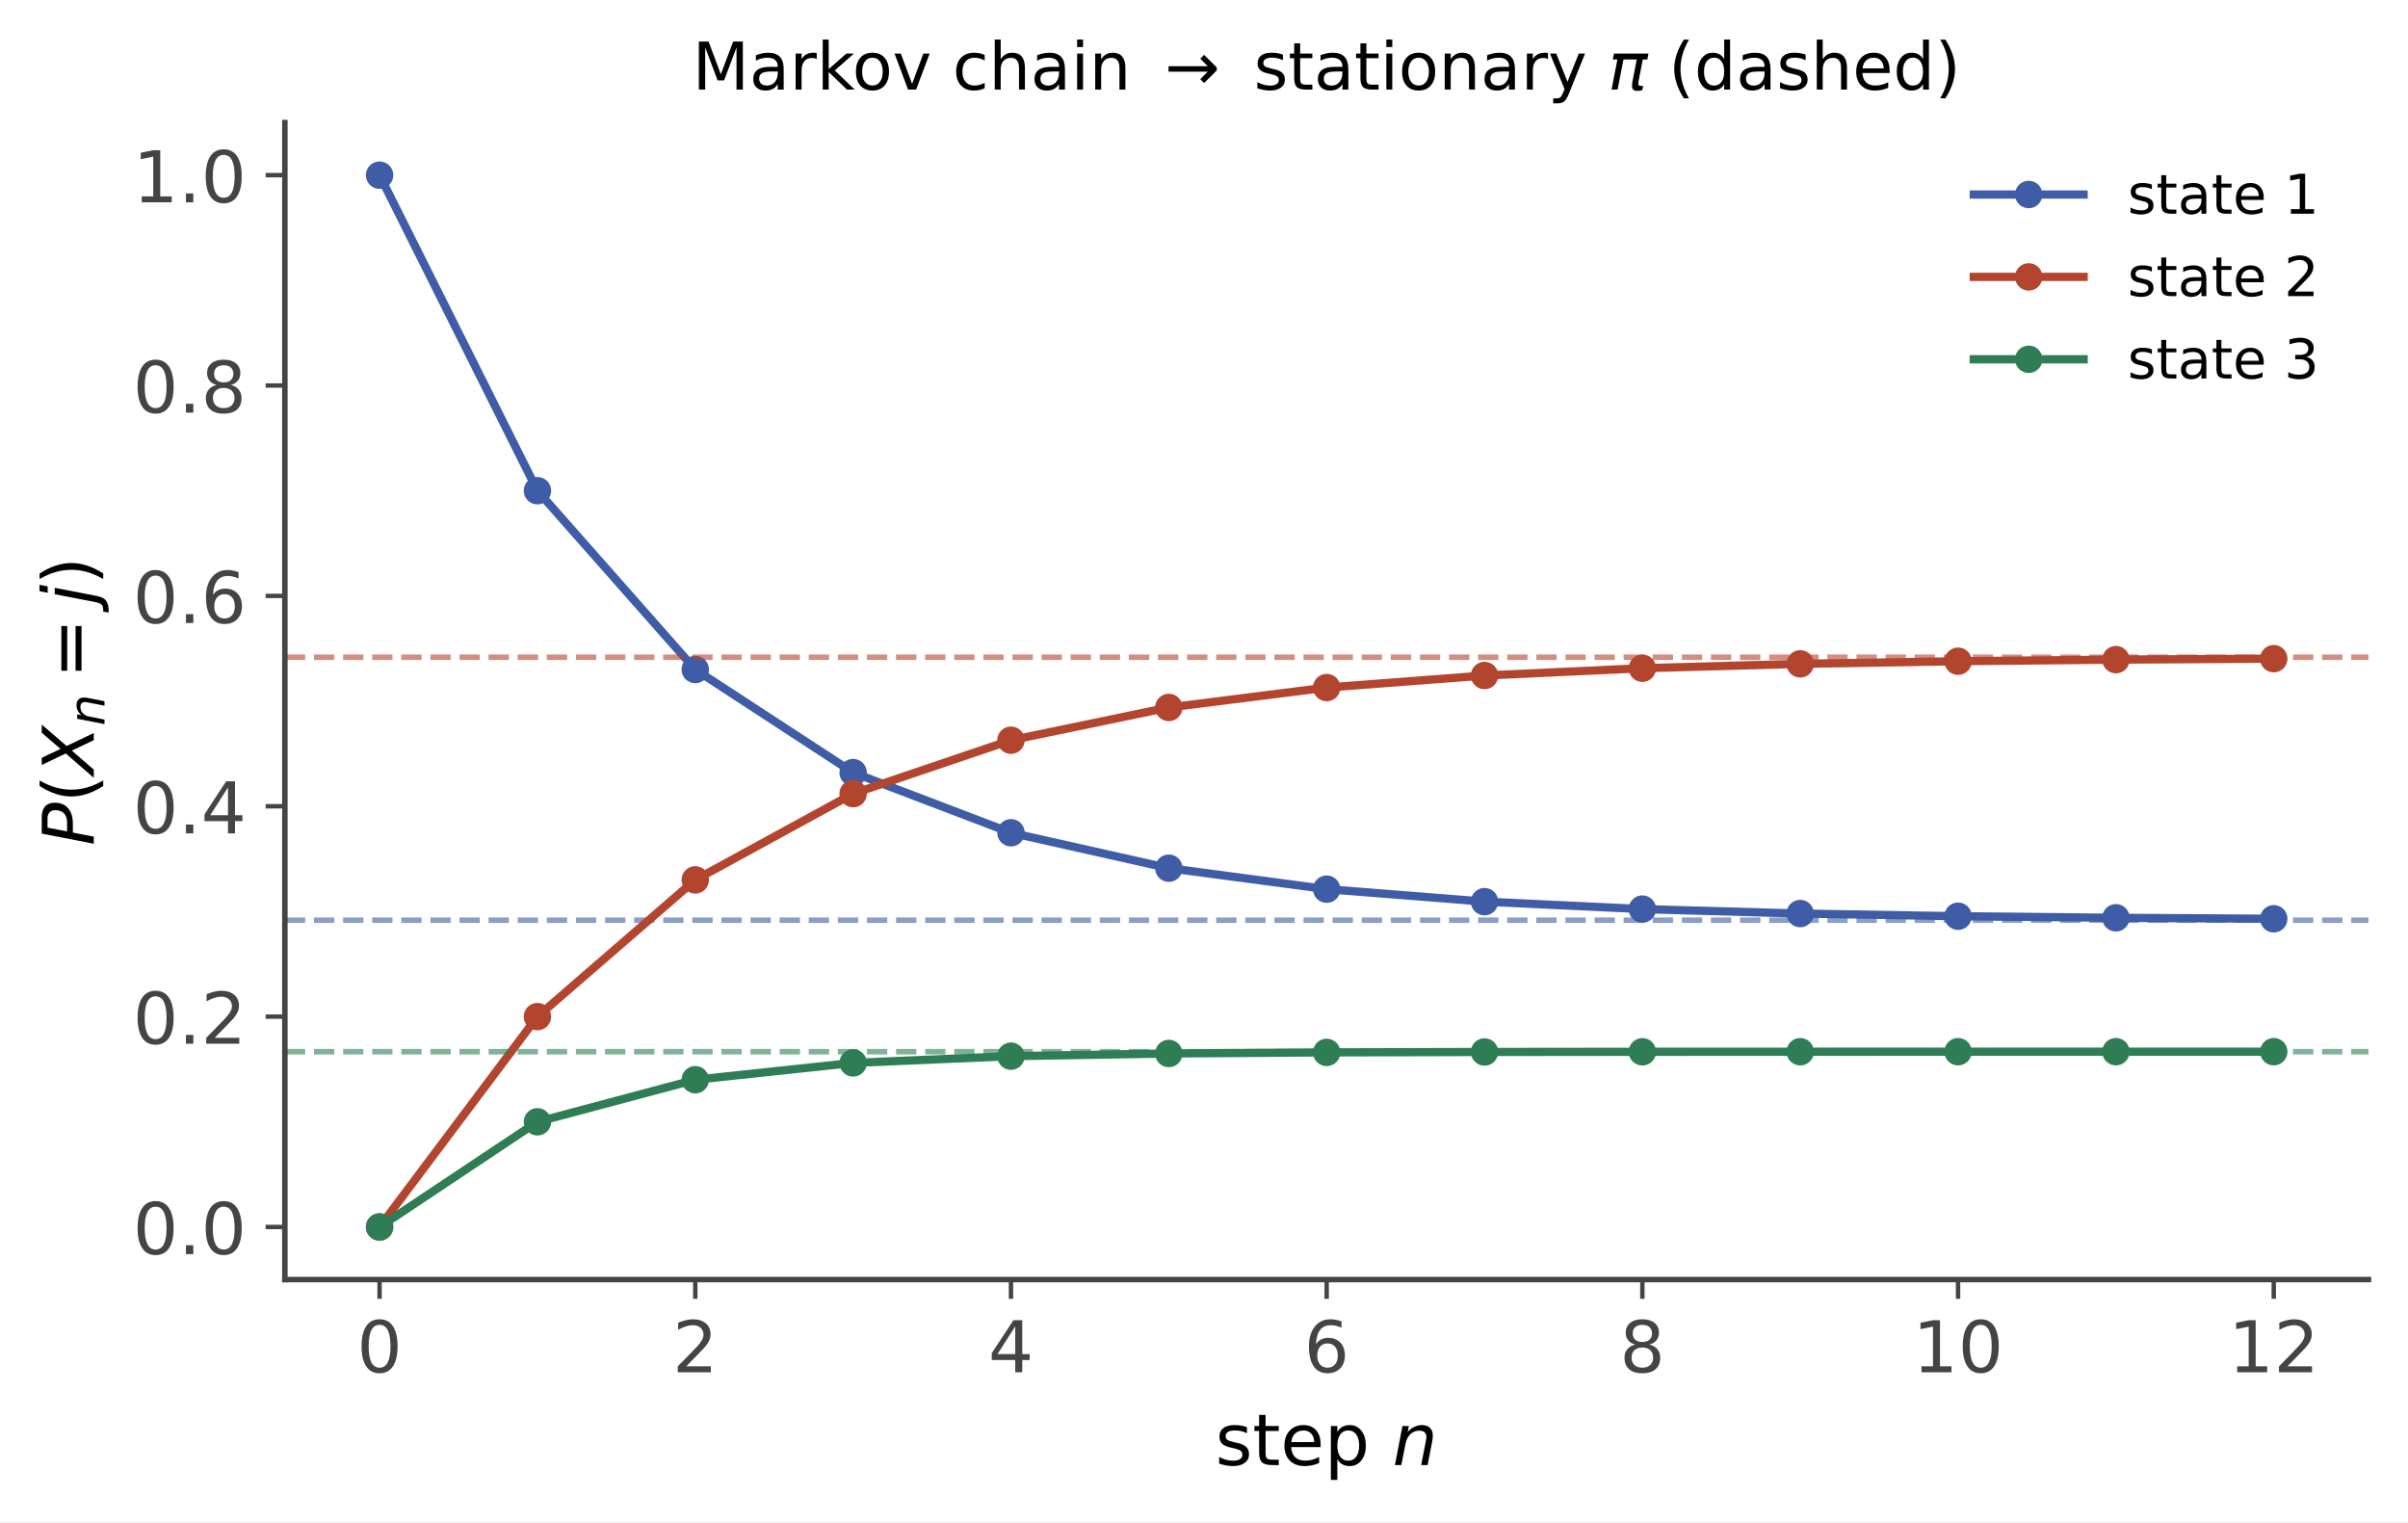
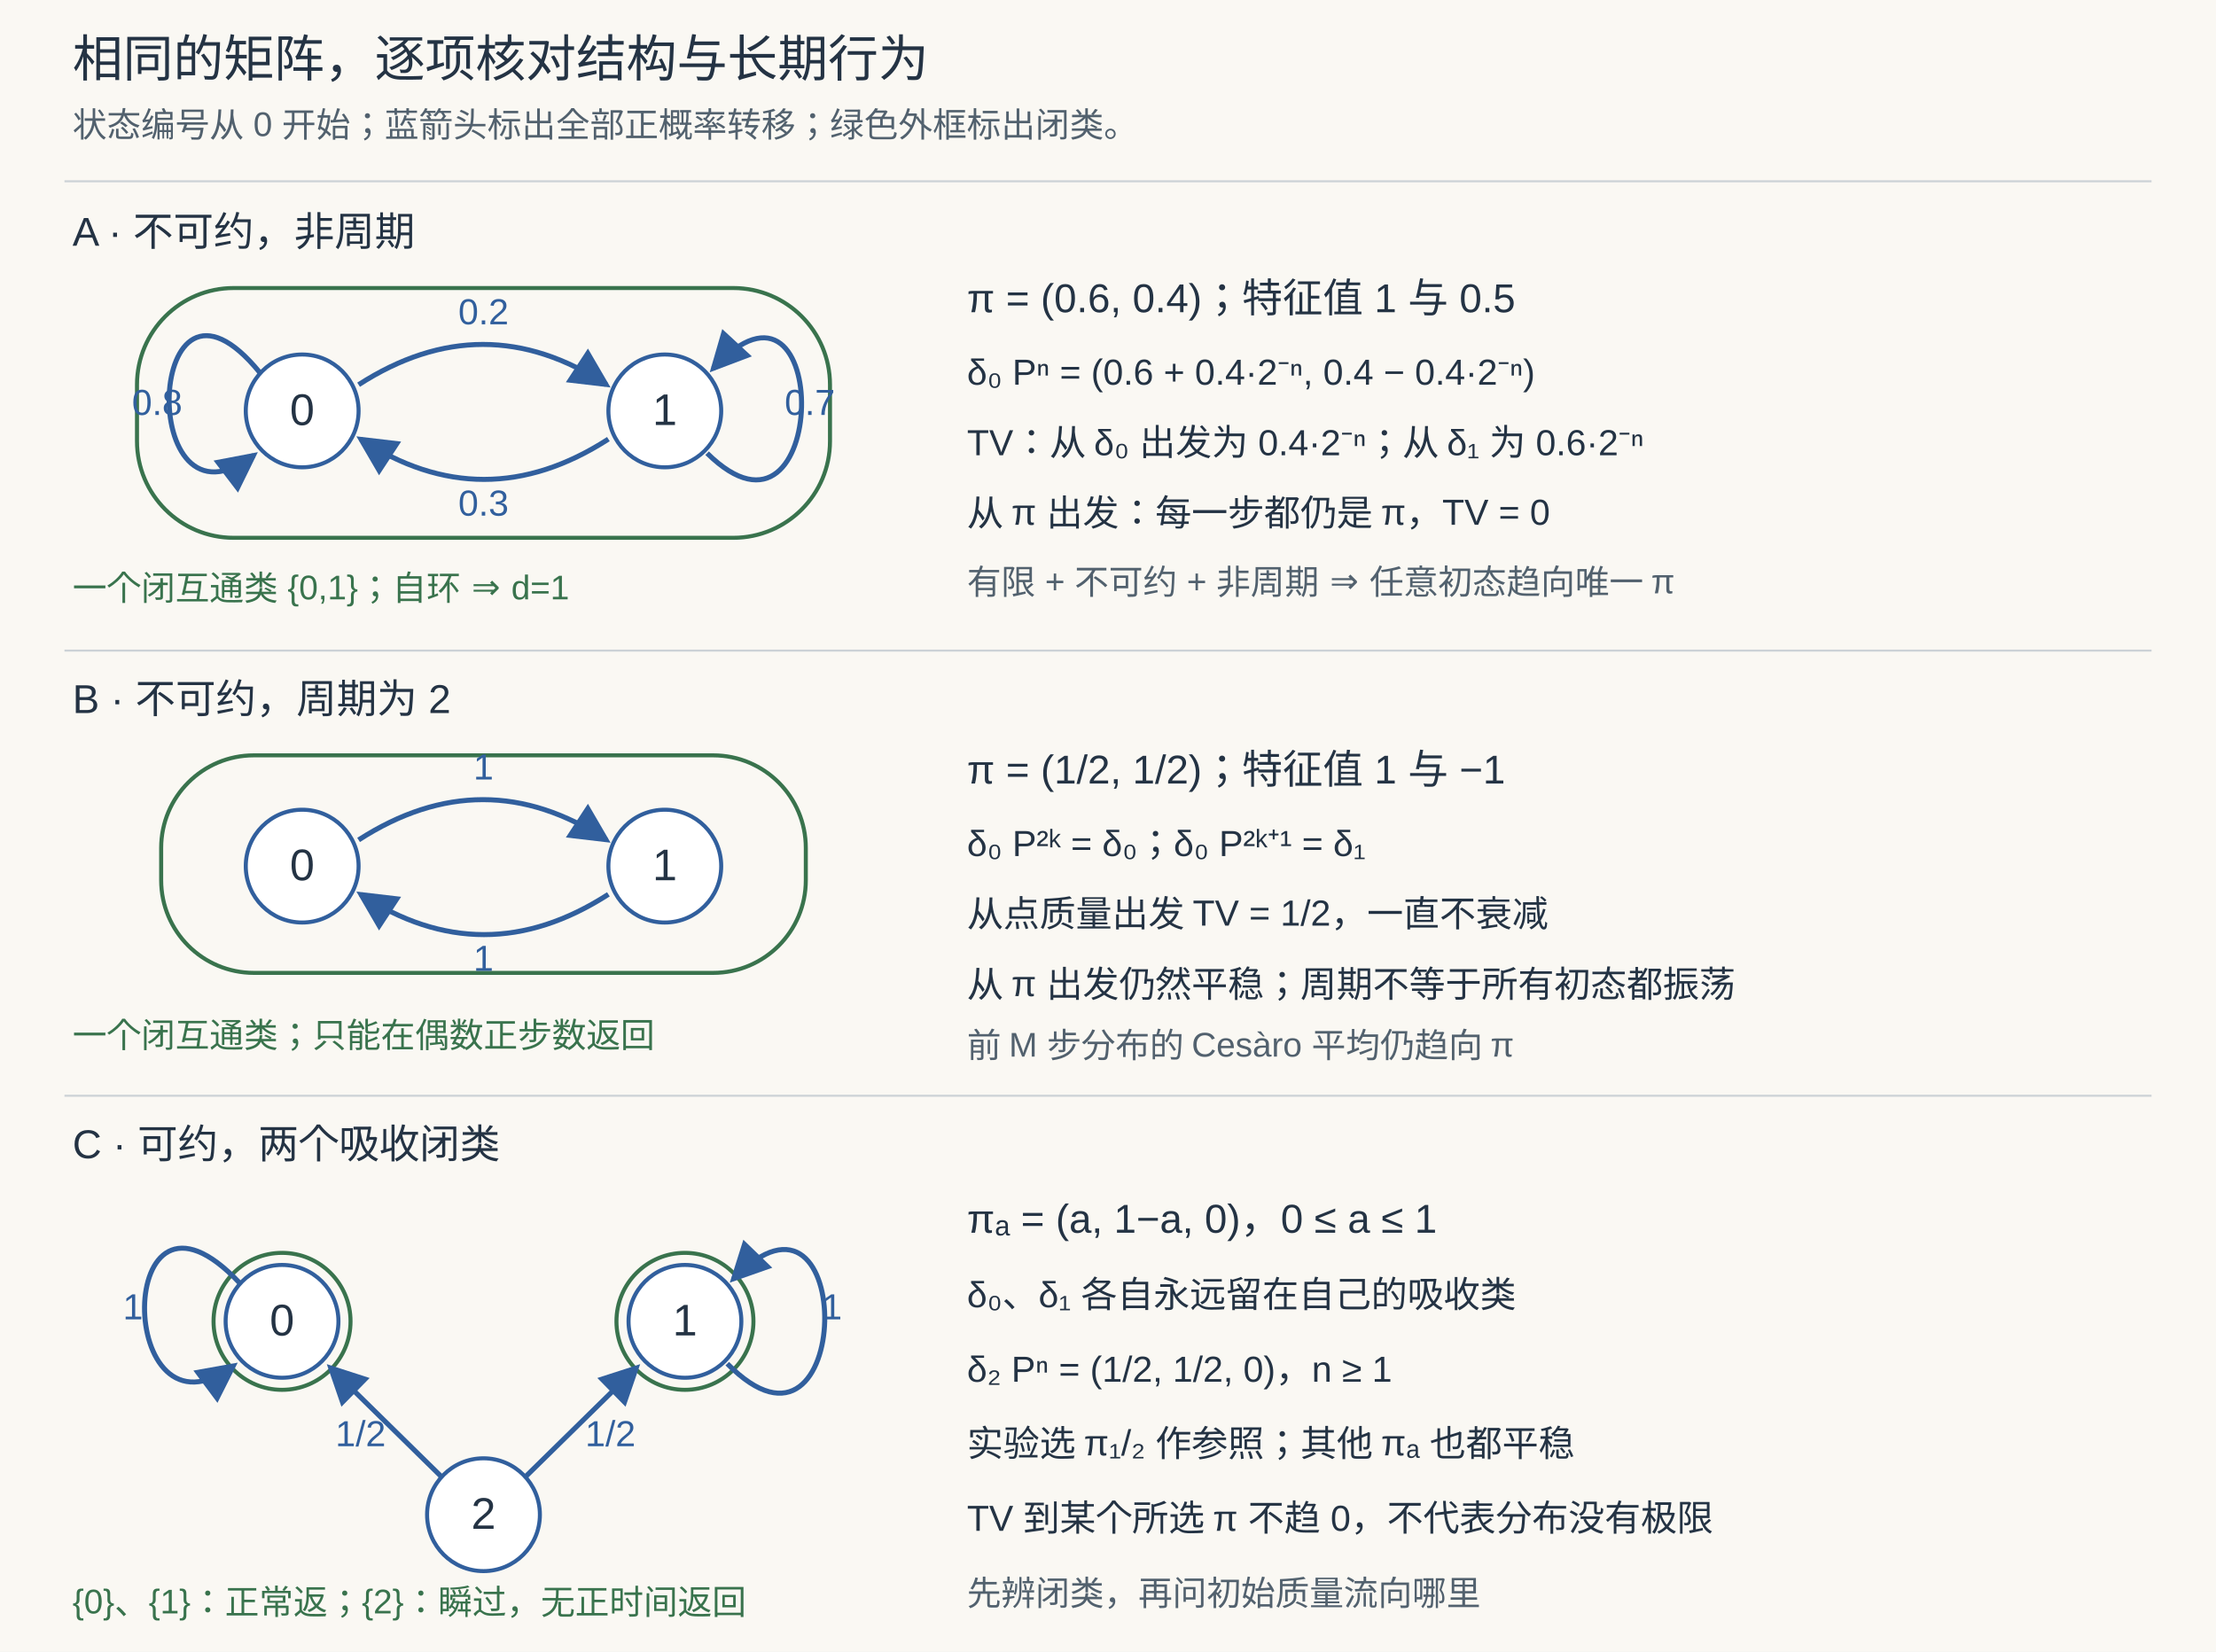
- <svg xmlns="http://www.w3.org/2000/svg" xmlns:xlink="http://www.w3.org/1999/xlink" width="438.517pt" height="277.192pt" viewBox="0 0 438.517 277.192" version="1.1">
+ <svg xmlns="http://www.w3.org/2000/svg" width="1100" height="820" viewBox="0 0 1100 820" role="img" aria-labelledby="title desc">
  <defs>
-     <style type="text/css">*{stroke-linejoin: round; stroke-linecap: butt}</style>
+     <marker id="arrow" markerWidth="8" markerHeight="8" refX="7" refY="4" orient="auto">
+       <path d="M0 0 L8 4 L0 8 Z" fill="#315f9d" />
+     </marker>
  </defs>
-   <g id="figure_1">
-     <g id="patch_1">
-       <path d="M 0 277.192  L 438.517 277.192  L 438.517 0  L 0 0  z " style="fill: #ffffff" />
+   <rect width="1100" height="820" fill="#faf8f3" />
+   <g font-family="Arial, PingFang SC, sans-serif" fill="#243344">
+     <text x="36" y="38" font-size="25" fill="#243344" text-anchor="start">相同的矩阵，逐项核对结构与长期行为</text>
+     <text x="36" y="68" font-size="17" fill="#52616e" text-anchor="start">状态编号从 0 开始；蓝箭头标出全部正概率转移；绿色外框标出闭类。</text>
+     <line x1="32" y1="90" x2="1068" y2="90" stroke="#ccd2d6" />
+     <line x1="32" y1="323" x2="1068" y2="323" stroke="#ccd2d6" />
+     <line x1="32" y1="544" x2="1068" y2="544" stroke="#ccd2d6" />
+     <g data-preset="mixing">
+       <text x="36" y="122" font-size="20" fill="#243344" text-anchor="start">A · 不可约，非周期</text>
+       <rect x="68" y="143" width="344" height="124" rx="48" fill="none" stroke="#39734d" stroke-width="2" />
+       <circle cx="150" cy="204" r="28" fill="#fff" stroke="#315f9d" stroke-width="2" />
+       <text x="150" y="211" font-size="22" fill="#243344" text-anchor="middle">0</text>
+       <circle cx="330" cy="204" r="28" fill="#fff" stroke="#315f9d" stroke-width="2" />
+       <text x="330" y="211" font-size="22" fill="#243344" text-anchor="middle">1</text>
+       <path d="M178 191 Q240 151 301 191" fill="none" stroke="#315f9d" stroke-width="2.5" marker-end="url(#arrow)" data-from="0" data-to="1" data-probability="0.2" />
+       <text x="240" y="161" font-size="18" fill="#315f9d" text-anchor="middle">0.2</text>
+       <path d="M302 218 Q240 258 179 218" fill="none" stroke="#315f9d" stroke-width="2.5" marker-end="url(#arrow)" data-from="1" data-to="0" data-probability="0.3" />
+       <text x="240" y="256" font-size="18" fill="#315f9d" text-anchor="middle">0.3</text>
+       <path d="M129 185 C72 115 67 271 126 226" fill="none" stroke="#315f9d" stroke-width="2.5" marker-end="url(#arrow)" data-from="0" data-to="0" data-probability="0.8" />
+       <text x="78" y="206" font-size="18" fill="#315f9d" text-anchor="middle">0.8</text>
+       <path d="M351 225 C412 285 414 118 354 183" fill="none" stroke="#315f9d" stroke-width="2.5" marker-end="url(#arrow)" data-from="1" data-to="1" data-probability="0.7" />
+       <text x="402" y="206" font-size="18" fill="#315f9d" text-anchor="middle">0.7</text>
+       <text x="36" y="298" font-size="17" fill="#39734d" text-anchor="start">一个闭互通类 {0,1}；自环 ⇒ d=1</text>
+       <text x="480" y="155" font-size="20" fill="#243344" text-anchor="start">π = (0.6, 0.4)；特征值 1 与 0.5</text>
+       <text x="480" y="191" font-size="18" fill="#243344" text-anchor="start">δ₀ Pⁿ = (0.6 + 0.4·2⁻ⁿ, 0.4 − 0.4·2⁻ⁿ)</text>
+       <text x="480" y="226" font-size="18" fill="#243344" text-anchor="start">TV：从 δ₀ 出发为 0.4·2⁻ⁿ；从 δ₁ 为 0.6·2⁻ⁿ</text>
+       <text x="480" y="261" font-size="18" fill="#243344" text-anchor="start">从 π 出发：每一步都仍是 π，TV = 0</text>
+       <text x="480" y="295" font-size="17" fill="#52616e" text-anchor="start">有限 + 不可约 + 非周期 ⇒ 任意初态趋向唯一 π</text>
    </g>
-     <g id="axes_1">
-       <g id="patch_2">
-         <path d="M 51.877 232.992  L 431.317 232.992  L 431.317 22.32  L 51.877 22.32  z " style="fill: #ffffff" />
-       </g>
-       <g id="matplotlib.axis_1">
-         <g id="xtick_1">
-           <g id="line2d_1">
-             <defs>
-               <path id="m440404746d" d="M 0 0  L 0 3.5  " style="stroke: #444444; stroke-width: 0.8" />
-             </defs>
-             <g>
-               <use xlink:href="#m440404746d" x="69.124" y="232.992" style="fill: #444444; stroke: #444444; stroke-width: 0.8" />
-             </g>
-           </g>
-           <g id="text_1">
-             <g style="fill: #444444" transform="translate(64.98876 249.869) scale(0.13 -0.13)">
-               <defs>
-                 <path id="DejaVuSans-13" d="M 2034 4250  Q 1547 4250 1301 3770  Q 1056 3291 1056 2328  Q 1056 1369 1301 889  Q 1547 409 2034 409  Q 2525 409 2770 889  Q 3016 1369 3016 2328  Q 3016 3291 2770 3770  Q 2525 4250 2034 4250  z M 2034 4750  Q 2819 4750 3233 4129  Q 3647 3509 3647 2328  Q 3647 1150 3233 529  Q 2819 -91 2034 -91  Q 1250 -91 836 529  Q 422 1150 422 2328  Q 422 3509 836 4129  Q 1250 4750 2034 4750  z " transform="scale(0.015625)" />
-               </defs>
-               <use xlink:href="#DejaVuSans-13" />
-             </g>
-           </g>
-         </g>
-         <g id="xtick_2">
-           <g id="line2d_2">
-             <g>
-               <use xlink:href="#m440404746d" x="126.615" y="232.992" style="fill: #444444; stroke: #444444; stroke-width: 0.8" />
-             </g>
-           </g>
-           <g id="text_2">
-             <g style="fill: #444444" transform="translate(122.4797 249.869) scale(0.13 -0.13)">
-               <defs>
-                 <path id="DejaVuSans-15" d="M 1228 531  L 3431 531  L 3431 0  L 469 0  L 469 531  Q 828 903 1448 1529  Q 2069 2156 2228 2338  Q 2531 2678 2651 2914  Q 2772 3150 2772 3378  Q 2772 3750 2511 3984  Q 2250 4219 1831 4219  Q 1534 4219 1204 4116  Q 875 4013 500 3803  L 500 4441  Q 881 4594 1212 4672  Q 1544 4750 1819 4750  Q 2544 4750 2975 4387  Q 3406 4025 3406 3419  Q 3406 3131 3298 2873  Q 3191 2616 2906 2266  Q 2828 2175 2409 1742  Q 1991 1309 1228 531  z " transform="scale(0.015625)" />
-               </defs>
-               <use xlink:href="#DejaVuSans-15" />
-             </g>
-           </g>
-         </g>
-         <g id="xtick_3">
-           <g id="line2d_3">
-             <g>
-               <use xlink:href="#m440404746d" x="184.106" y="232.992" style="fill: #444444; stroke: #444444; stroke-width: 0.8" />
-             </g>
-           </g>
-           <g id="text_3">
-             <g style="fill: #444444" transform="translate(179.9706 249.869) scale(0.13 -0.13)">
-               <defs>
-                 <path id="DejaVuSans-17" d="M 2419 4116  L 825 1625  L 2419 1625  L 2419 4116  z M 2253 4666  L 3047 4666  L 3047 1625  L 3713 1625  L 3713 1100  L 3047 1100  L 3047 0  L 2419 0  L 2419 1100  L 313 1100  L 313 1709  L 2253 4666  z " transform="scale(0.015625)" />
-               </defs>
-               <use xlink:href="#DejaVuSans-17" />
-             </g>
-           </g>
-         </g>
-         <g id="xtick_4">
-           <g id="line2d_4">
-             <g>
-               <use xlink:href="#m440404746d" x="241.597" y="232.992" style="fill: #444444; stroke: #444444; stroke-width: 0.8" />
-             </g>
-           </g>
-           <g id="text_4">
-             <g style="fill: #444444" transform="translate(237.4615 249.869) scale(0.13 -0.13)">
-               <defs>
-                 <path id="DejaVuSans-19" d="M 2113 2584  Q 1688 2584 1439 2293  Q 1191 2003 1191 1497  Q 1191 994 1439 701  Q 1688 409 2113 409  Q 2538 409 2786 701  Q 3034 994 3034 1497  Q 3034 2003 2786 2293  Q 2538 2584 2113 2584  z M 3366 4563  L 3366 3988  Q 3128 4100 2886 4159  Q 2644 4219 2406 4219  Q 1781 4219 1451 3797  Q 1122 3375 1075 2522  Q 1259 2794 1537 2939  Q 1816 3084 2150 3084  Q 2853 3084 3261 2657  Q 3669 2231 3669 1497  Q 3669 778 3244 343  Q 2819 -91 2113 -91  Q 1303 -91 875 529  Q 447 1150 447 2328  Q 447 3434 972 4092  Q 1497 4750 2381 4750  Q 2619 4750 2861 4703  Q 3103 4656 3366 4563  z " transform="scale(0.015625)" />
-               </defs>
-               <use xlink:href="#DejaVuSans-19" />
-             </g>
-           </g>
-         </g>
-         <g id="xtick_5">
-           <g id="line2d_5">
-             <g>
-               <use xlink:href="#m440404746d" x="299.088" y="232.992" style="fill: #444444; stroke: #444444; stroke-width: 0.8" />
-             </g>
-           </g>
-           <g id="text_5">
-             <g style="fill: #444444" transform="translate(294.9524 249.869) scale(0.13 -0.13)">
-               <defs>
-                 <path id="DejaVuSans-1b" d="M 2034 2216  Q 1584 2216 1326 1975  Q 1069 1734 1069 1313  Q 1069 891 1326 650  Q 1584 409 2034 409  Q 2484 409 2743 651  Q 3003 894 3003 1313  Q 3003 1734 2745 1975  Q 2488 2216 2034 2216  z M 1403 2484  Q 997 2584 770 2862  Q 544 3141 544 3541  Q 544 4100 942 4425  Q 1341 4750 2034 4750  Q 2731 4750 3128 4425  Q 3525 4100 3525 3541  Q 3525 3141 3298 2862  Q 3072 2584 2669 2484  Q 3125 2378 3379 2068  Q 3634 1759 3634 1313  Q 3634 634 3220 271  Q 2806 -91 2034 -91  Q 1263 -91 848 271  Q 434 634 434 1313  Q 434 1759 690 2068  Q 947 2378 1403 2484  z M 1172 3481  Q 1172 3119 1398 2916  Q 1625 2713 2034 2713  Q 2441 2713 2670 2916  Q 2900 3119 2900 3481  Q 2900 3844 2670 4047  Q 2441 4250 2034 4250  Q 1625 4250 1398 4047  Q 1172 3844 1172 3481  z " transform="scale(0.015625)" />
-               </defs>
-               <use xlink:href="#DejaVuSans-1b" />
-             </g>
-           </g>
-         </g>
-         <g id="xtick_6">
-           <g id="line2d_6">
-             <g>
-               <use xlink:href="#m440404746d" x="356.579" y="232.992" style="fill: #444444; stroke: #444444; stroke-width: 0.8" />
-             </g>
-           </g>
-           <g id="text_6">
-             <g style="fill: #444444" transform="translate(348.3077 249.869) scale(0.13 -0.13)">
-               <defs>
-                 <path id="DejaVuSans-14" d="M 794 531  L 1825 531  L 1825 4091  L 703 3866  L 703 4441  L 1819 4666  L 2450 4666  L 2450 531  L 3481 531  L 3481 0  L 794 0  L 794 531  z " transform="scale(0.015625)" />
-               </defs>
-               <use xlink:href="#DejaVuSans-14" />
-               <use xlink:href="#DejaVuSans-13" transform="translate(63.625 0)" />
-             </g>
-           </g>
-         </g>
-         <g id="xtick_7">
-           <g id="line2d_7">
-             <g>
-               <use xlink:href="#m440404746d" x="414.07" y="232.992" style="fill: #444444; stroke: #444444; stroke-width: 0.8" />
-             </g>
-           </g>
-           <g id="text_7">
-             <g style="fill: #444444" transform="translate(405.7986 249.869) scale(0.13 -0.13)">
-               <use xlink:href="#DejaVuSans-14" />
-               <use xlink:href="#DejaVuSans-15" transform="translate(63.625 0)" />
-             </g>
-           </g>
-         </g>
-         <g id="text_8">
-           <g transform="translate(221.3171 266.869) scale(0.13 -0.13)">
-             <defs>
-               <path id="DejaVuSans-56" d="M 2834 3397  L 2834 2853  Q 2591 2978 2328 3040  Q 2066 3103 1784 3103  Q 1356 3103 1142 2972  Q 928 2841 928 2578  Q 928 2378 1081 2264  Q 1234 2150 1697 2047  L 1894 2003  Q 2506 1872 2764 1633  Q 3022 1394 3022 966  Q 3022 478 2636 193  Q 2250 -91 1575 -91  Q 1294 -91 989 -36  Q 684 19 347 128  L 347 722  Q 666 556 975 473  Q 1284 391 1588 391  Q 1994 391 2212 530  Q 2431 669 2431 922  Q 2431 1156 2273 1281  Q 2116 1406 1581 1522  L 1381 1569  Q 847 1681 609 1914  Q 372 2147 372 2553  Q 372 3047 722 3315  Q 1072 3584 1716 3584  Q 2034 3584 2315 3537  Q 2597 3491 2834 3397  z " transform="scale(0.015625)" />
-               <path id="DejaVuSans-57" d="M 1172 4494  L 1172 3500  L 2356 3500  L 2356 3053  L 1172 3053  L 1172 1153  Q 1172 725 1289 603  Q 1406 481 1766 481  L 2356 481  L 2356 0  L 1766 0  Q 1100 0 847 248  Q 594 497 594 1153  L 594 3053  L 172 3053  L 172 3500  L 594 3500  L 594 4494  L 1172 4494  z " transform="scale(0.015625)" />
-               <path id="DejaVuSans-48" d="M 3597 1894  L 3597 1613  L 953 1613  Q 991 1019 1311 708  Q 1631 397 2203 397  Q 2534 397 2845 478  Q 3156 559 3463 722  L 3463 178  Q 3153 47 2828 -22  Q 2503 -91 2169 -91  Q 1331 -91 842 396  Q 353 884 353 1716  Q 353 2575 817 3079  Q 1281 3584 2069 3584  Q 2775 3584 3186 3129  Q 3597 2675 3597 1894  z M 3022 2063  Q 3016 2534 2758 2815  Q 2500 3097 2075 3097  Q 1594 3097 1305 2825  Q 1016 2553 972 2059  L 3022 2063  z " transform="scale(0.015625)" />
-               <path id="DejaVuSans-53" d="M 1159 525  L 1159 -1331  L 581 -1331  L 581 3500  L 1159 3500  L 1159 2969  Q 1341 3281 1617 3432  Q 1894 3584 2278 3584  Q 2916 3584 3314 3078  Q 3713 2572 3713 1747  Q 3713 922 3314 415  Q 2916 -91 2278 -91  Q 1894 -91 1617 61  Q 1341 213 1159 525  z M 3116 1747  Q 3116 2381 2855 2742  Q 2594 3103 2138 3103  Q 1681 3103 1420 2742  Q 1159 2381 1159 1747  Q 1159 1113 1420 752  Q 1681 391 2138 391  Q 2594 391 2855 752  Q 3116 1113 3116 1747  z " transform="scale(0.015625)" />
-               <path id="DejaVuSans-3" transform="scale(0.015625)" />
-               <path id="DejaVuSans-Oblique-51" d="M 3566 2113  L 3156 0  L 2578 0  L 2988 2091  Q 3016 2238 3031 2350  Q 3047 2463 3047 2528  Q 3047 2791 2881 2937  Q 2716 3084 2419 3084  Q 1956 3084 1622 2776  Q 1288 2469 1184 1941  L 800 0  L 225 0  L 903 3500  L 1478 3500  L 1363 2950  Q 1603 3253 1940 3418  Q 2278 3584 2650 3584  Q 3113 3584 3367 3334  Q 3622 3084 3622 2631  Q 3622 2519 3608 2391  Q 3594 2263 3566 2113  z " transform="scale(0.015625)" />
-             </defs>
-             <use xlink:href="#DejaVuSans-56" transform="translate(0 0.78125)" />
-             <use xlink:href="#DejaVuSans-57" transform="translate(52.09961 0.78125)" />
-             <use xlink:href="#DejaVuSans-48" transform="translate(91.30859 0.78125)" />
-             <use xlink:href="#DejaVuSans-53" transform="translate(152.832 0.78125)" />
-             <use xlink:href="#DejaVuSans-3" transform="translate(216.3086 0.78125)" />
-             <use xlink:href="#DejaVuSans-Oblique-51" transform="translate(248.0957 0.78125)" />
-           </g>
-         </g>
-       </g>
-       <g id="matplotlib.axis_2">
-         <g id="ytick_1">
-           <g id="line2d_8">
-             <defs>
-               <path id="m3029960c04" d="M 0 0  L -3.5 0  " style="stroke: #444444; stroke-width: 0.8" />
-             </defs>
-             <g>
-               <use xlink:href="#m3029960c04" x="51.877" y="223.416" style="fill: #444444; stroke: #444444; stroke-width: 0.8" />
-             </g>
-           </g>
-           <g id="text_9">
-             <g style="fill: #444444" transform="translate(24.20305 228.3545) scale(0.13 -0.13)">
-               <defs>
-                 <path id="DejaVuSans-11" d="M 684 794  L 1344 794  L 1344 0  L 684 0  L 684 794  z " transform="scale(0.015625)" />
-               </defs>
-               <use xlink:href="#DejaVuSans-13" />
-               <use xlink:href="#DejaVuSans-11" transform="translate(63.625 0)" />
-               <use xlink:href="#DejaVuSans-13" transform="translate(95.40625 0)" />
-             </g>
-           </g>
-         </g>
-         <g id="ytick_2">
-           <g id="line2d_9">
-             <g>
-               <use xlink:href="#m3029960c04" x="51.877" y="185.112" style="fill: #444444; stroke: #444444; stroke-width: 0.8" />
-             </g>
-           </g>
-           <g id="text_10">
-             <g style="fill: #444444" transform="translate(24.20305 190.0505) scale(0.13 -0.13)">
-               <use xlink:href="#DejaVuSans-13" />
-               <use xlink:href="#DejaVuSans-11" transform="translate(63.625 0)" />
-               <use xlink:href="#DejaVuSans-15" transform="translate(95.40625 0)" />
-             </g>
-           </g>
-         </g>
-         <g id="ytick_3">
-           <g id="line2d_10">
-             <g>
-               <use xlink:href="#m3029960c04" x="51.877" y="146.808" style="fill: #444444; stroke: #444444; stroke-width: 0.8" />
-             </g>
-           </g>
-           <g id="text_11">
-             <g style="fill: #444444" transform="translate(24.20305 151.7465) scale(0.13 -0.13)">
-               <use xlink:href="#DejaVuSans-13" />
-               <use xlink:href="#DejaVuSans-11" transform="translate(63.625 0)" />
-               <use xlink:href="#DejaVuSans-17" transform="translate(95.40625 0)" />
-             </g>
-           </g>
-         </g>
-         <g id="ytick_4">
-           <g id="line2d_11">
-             <g>
-               <use xlink:href="#m3029960c04" x="51.877" y="108.504" style="fill: #444444; stroke: #444444; stroke-width: 0.8" />
-             </g>
-           </g>
-           <g id="text_12">
-             <g style="fill: #444444" transform="translate(24.20305 113.4425) scale(0.13 -0.13)">
-               <use xlink:href="#DejaVuSans-13" />
-               <use xlink:href="#DejaVuSans-11" transform="translate(63.625 0)" />
-               <use xlink:href="#DejaVuSans-19" transform="translate(95.40625 0)" />
-             </g>
-           </g>
-         </g>
-         <g id="ytick_5">
-           <g id="line2d_12">
-             <g>
-               <use xlink:href="#m3029960c04" x="51.877" y="70.2" style="fill: #444444; stroke: #444444; stroke-width: 0.8" />
-             </g>
-           </g>
-           <g id="text_13">
-             <g style="fill: #444444" transform="translate(24.20305 75.13848) scale(0.13 -0.13)">
-               <use xlink:href="#DejaVuSans-13" />
-               <use xlink:href="#DejaVuSans-11" transform="translate(63.625 0)" />
-               <use xlink:href="#DejaVuSans-1b" transform="translate(95.40625 0)" />
-             </g>
-           </g>
-         </g>
-         <g id="ytick_6">
-           <g id="line2d_13">
-             <g>
-               <use xlink:href="#m3029960c04" x="51.877" y="31.896" style="fill: #444444; stroke: #444444; stroke-width: 0.8" />
-             </g>
-           </g>
-           <g id="text_14">
-             <g style="fill: #444444" transform="translate(24.20305 36.83448) scale(0.13 -0.13)">
-               <use xlink:href="#DejaVuSans-14" />
-               <use xlink:href="#DejaVuSans-11" transform="translate(63.625 0)" />
-               <use xlink:href="#DejaVuSans-13" transform="translate(95.40625 0)" />
-             </g>
-           </g>
-         </g>
-         <g id="text_15">
-           <g transform="translate(17.08 153.981) rotate(-90) scale(0.13 -0.13)">
-             <defs>
-               <path id="DejaVuSans-Oblique-33" d="M 1081 4666  L 2541 4666  Q 3178 4666 3512 4369  Q 3847 4072 3847 3500  Q 3847 2731 3353 2303  Q 2859 1875 1966 1875  L 1172 1875  L 806 0  L 172 0  L 1081 4666  z M 1613 4147  L 1275 2394  L 2069 2394  Q 2606 2394 2893 2669  Q 3181 2944 3181 3456  Q 3181 3784 2986 3965  Q 2791 4147 2438 4147  L 1613 4147  z " transform="scale(0.015625)" />
-               <path id="DejaVuSans-b" d="M 1984 4856  Q 1566 4138 1362 3434  Q 1159 2731 1159 2009  Q 1159 1288 1364 580  Q 1569 -128 1984 -844  L 1484 -844  Q 1016 -109 783 600  Q 550 1309 550 2009  Q 550 2706 781 3412  Q 1013 4119 1484 4856  L 1984 4856  z " transform="scale(0.015625)" />
-               <path id="DejaVuSans-Oblique-3b" d="M 878 4666  L 1516 4666  L 2316 2981  L 3763 4666  L 4500 4666  L 2578 2438  L 3738 0  L 3103 0  L 2163 1966  L 459 0  L -275 0  L 1906 2509  L 878 4666  z " transform="scale(0.015625)" />
-               <path id="DejaVuSans-20" d="M 678 2906  L 4684 2906  L 4684 2381  L 678 2381  L 678 2906  z M 678 1631  L 4684 1631  L 4684 1100  L 678 1100  L 678 1631  z " transform="scale(0.015625)" />
-               <path id="DejaVuSans-Oblique-4d" d="M 928 3500  L 1503 3500  L 813 -63  L 809 -78  Q 694 -675 544 -897  Q 403 -1106 132 -1218  Q -138 -1331 -506 -1331  L -722 -1331  L -628 -844  L -481 -844  Q -144 -844 -1 -703  Q 141 -563 238 -63  L 928 3500  z M 1197 4863  L 1772 4863  L 1631 4134  L 1056 4134  L 1197 4863  z " transform="scale(0.015625)" />
-               <path id="DejaVuSans-c" d="M 513 4856  L 1013 4856  Q 1481 4119 1714 3412  Q 1947 2706 1947 2009  Q 1947 1309 1714 600  Q 1481 -109 1013 -844  L 513 -844  Q 928 -128 1133 580  Q 1338 1288 1338 2009  Q 1338 2731 1133 3434  Q 928 4138 513 4856  z " transform="scale(0.015625)" />
-             </defs>
-             <use xlink:href="#DejaVuSans-Oblique-33" transform="translate(0 0.015625)" />
-             <use xlink:href="#DejaVuSans-b" transform="translate(60.30273 0.015625)" />
-             <use xlink:href="#DejaVuSans-Oblique-3b" transform="translate(99.31641 0.015625)" />
-             <use xlink:href="#DejaVuSans-Oblique-51" transform="translate(167.8223 -14.98433) scale(0.7)" />
-             <use xlink:href="#DejaVuSans-20" transform="translate(234.4043 0.015625)" />
-             <use xlink:href="#DejaVuSans-Oblique-4d" transform="translate(337.6758 0.015625)" />
-             <use xlink:href="#DejaVuSans-c" transform="translate(365.459 0.015625)" />
-           </g>
-         </g>
-       </g>
-       <g id="line2d_14">
-         <path d="M 69.124 31.896  L 97.87 89.352  L 126.615 121.91  L 155.361 140.679  L 184.106 151.634  L 212.852 158.085  L 241.597 161.906  L 270.343 164.179  L 299.088 165.535  L 327.833 166.346  L 356.579 166.831  L 385.324 167.121  L 414.07 167.295  " clip-path="url(#pff20ec978b)" style="fill: none; stroke: #3f5ca6; stroke-width: 1.5; stroke-linecap: square" />
-         <defs>
-           <path id="me3c34a6375" d="M 0 2  C 0.53 2 1.039 1.789 1.414 1.414  C 1.789 1.039 2 0.53 2 0  C 2 -0.53 1.789 -1.039 1.414 -1.414  C 1.039 -1.789 0.53 -2 0 -2  C -0.53 -2 -1.039 -1.789 -1.414 -1.414  C -1.789 -1.039 -2 -0.53 -2 0  C -2 0.53 -1.789 1.039 -1.414 1.414  C -1.039 1.789 -0.53 2 0 2  z " style="stroke: #3f5ca6" />
-         </defs>
-         <g clip-path="url(#pff20ec978b)">
-           <use xlink:href="#me3c34a6375" x="69.124" y="31.896" style="fill: #3f5ca6; stroke: #3f5ca6" />
-           <use xlink:href="#me3c34a6375" x="97.87" y="89.352" style="fill: #3f5ca6; stroke: #3f5ca6" />
-           <use xlink:href="#me3c34a6375" x="126.615" y="121.91" style="fill: #3f5ca6; stroke: #3f5ca6" />
-           <use xlink:href="#me3c34a6375" x="155.361" y="140.679" style="fill: #3f5ca6; stroke: #3f5ca6" />
-           <use xlink:href="#me3c34a6375" x="184.106" y="151.634" style="fill: #3f5ca6; stroke: #3f5ca6" />
-           <use xlink:href="#me3c34a6375" x="212.852" y="158.085" style="fill: #3f5ca6; stroke: #3f5ca6" />
-           <use xlink:href="#me3c34a6375" x="241.597" y="161.906" style="fill: #3f5ca6; stroke: #3f5ca6" />
-           <use xlink:href="#me3c34a6375" x="270.343" y="164.179" style="fill: #3f5ca6; stroke: #3f5ca6" />
-           <use xlink:href="#me3c34a6375" x="299.088" y="165.535" style="fill: #3f5ca6; stroke: #3f5ca6" />
-           <use xlink:href="#me3c34a6375" x="327.833" y="166.346" style="fill: #3f5ca6; stroke: #3f5ca6" />
-           <use xlink:href="#me3c34a6375" x="356.579" y="166.831" style="fill: #3f5ca6; stroke: #3f5ca6" />
-           <use xlink:href="#me3c34a6375" x="385.324" y="167.121" style="fill: #3f5ca6; stroke: #3f5ca6" />
-           <use xlink:href="#me3c34a6375" x="414.07" y="167.295" style="fill: #3f5ca6; stroke: #3f5ca6" />
-         </g>
-       </g>
-       <g id="line2d_15">
-         <path d="M 51.877 167.556  L 431.317 167.556  " clip-path="url(#pff20ec978b)" style="fill: none; stroke-dasharray: 3.7,1.6; stroke-dashoffset: 0; stroke: #3f5ca6; stroke-opacity: 0.6" />
-       </g>
-       <g id="line2d_16">
-         <path d="M 69.124 223.416  L 97.87 185.112  L 126.615 160.214  L 155.361 144.51  L 184.106 134.781  L 212.852 128.82  L 241.597 125.195  L 270.343 123.001  L 299.088 121.676  L 327.833 120.878  L 356.579 120.398  L 385.324 120.11  L 414.07 119.936  " clip-path="url(#pff20ec978b)" style="fill: none; stroke: #b3452f; stroke-width: 1.5; stroke-linecap: square" />
-         <defs>
-           <path id="m5de2163788" d="M 0 2  C 0.53 2 1.039 1.789 1.414 1.414  C 1.789 1.039 2 0.53 2 0  C 2 -0.53 1.789 -1.039 1.414 -1.414  C 1.039 -1.789 0.53 -2 0 -2  C -0.53 -2 -1.039 -1.789 -1.414 -1.414  C -1.789 -1.039 -2 -0.53 -2 0  C -2 0.53 -1.789 1.039 -1.414 1.414  C -1.039 1.789 -0.53 2 0 2  z " style="stroke: #b3452f" />
-         </defs>
-         <g clip-path="url(#pff20ec978b)">
-           <use xlink:href="#m5de2163788" x="69.124" y="223.416" style="fill: #b3452f; stroke: #b3452f" />
-           <use xlink:href="#m5de2163788" x="97.87" y="185.112" style="fill: #b3452f; stroke: #b3452f" />
-           <use xlink:href="#m5de2163788" x="126.615" y="160.214" style="fill: #b3452f; stroke: #b3452f" />
-           <use xlink:href="#m5de2163788" x="155.361" y="144.51" style="fill: #b3452f; stroke: #b3452f" />
-           <use xlink:href="#m5de2163788" x="184.106" y="134.781" style="fill: #b3452f; stroke: #b3452f" />
-           <use xlink:href="#m5de2163788" x="212.852" y="128.82" style="fill: #b3452f; stroke: #b3452f" />
-           <use xlink:href="#m5de2163788" x="241.597" y="125.195" style="fill: #b3452f; stroke: #b3452f" />
-           <use xlink:href="#m5de2163788" x="270.343" y="123.001" style="fill: #b3452f; stroke: #b3452f" />
-           <use xlink:href="#m5de2163788" x="299.088" y="121.676" style="fill: #b3452f; stroke: #b3452f" />
-           <use xlink:href="#m5de2163788" x="327.833" y="120.878" style="fill: #b3452f; stroke: #b3452f" />
-           <use xlink:href="#m5de2163788" x="356.579" y="120.398" style="fill: #b3452f; stroke: #b3452f" />
-           <use xlink:href="#m5de2163788" x="385.324" y="120.11" style="fill: #b3452f; stroke: #b3452f" />
-           <use xlink:href="#m5de2163788" x="414.07" y="119.936" style="fill: #b3452f; stroke: #b3452f" />
-         </g>
-       </g>
-       <g id="line2d_17">
-         <path d="M 51.877 119.676  L 431.317 119.676  " clip-path="url(#pff20ec978b)" style="fill: none; stroke-dasharray: 3.7,1.6; stroke-dashoffset: 0; stroke: #b3452f; stroke-opacity: 0.6" />
-       </g>
-       <g id="line2d_18">
-         <path d="M 69.124 223.416  L 97.87 204.264  L 126.615 196.603  L 155.361 193.539  L 184.106 192.313  L 212.852 191.823  L 241.597 191.627  L 270.343 191.548  L 299.088 191.517  L 327.833 191.504  L 356.579 191.499  L 385.324 191.497  L 414.07 191.497  " clip-path="url(#pff20ec978b)" style="fill: none; stroke: #2e7d55; stroke-width: 1.5; stroke-linecap: square" />
-         <defs>
-           <path id="m19c05833b5" d="M 0 2  C 0.53 2 1.039 1.789 1.414 1.414  C 1.789 1.039 2 0.53 2 0  C 2 -0.53 1.789 -1.039 1.414 -1.414  C 1.039 -1.789 0.53 -2 0 -2  C -0.53 -2 -1.039 -1.789 -1.414 -1.414  C -1.789 -1.039 -2 -0.53 -2 0  C -2 0.53 -1.789 1.039 -1.414 1.414  C -1.039 1.789 -0.53 2 0 2  z " style="stroke: #2e7d55" />
-         </defs>
-         <g clip-path="url(#pff20ec978b)">
-           <use xlink:href="#m19c05833b5" x="69.124" y="223.416" style="fill: #2e7d55; stroke: #2e7d55" />
-           <use xlink:href="#m19c05833b5" x="97.87" y="204.264" style="fill: #2e7d55; stroke: #2e7d55" />
-           <use xlink:href="#m19c05833b5" x="126.615" y="196.603" style="fill: #2e7d55; stroke: #2e7d55" />
-           <use xlink:href="#m19c05833b5" x="155.361" y="193.539" style="fill: #2e7d55; stroke: #2e7d55" />
-           <use xlink:href="#m19c05833b5" x="184.106" y="192.313" style="fill: #2e7d55; stroke: #2e7d55" />
-           <use xlink:href="#m19c05833b5" x="212.852" y="191.823" style="fill: #2e7d55; stroke: #2e7d55" />
-           <use xlink:href="#m19c05833b5" x="241.597" y="191.627" style="fill: #2e7d55; stroke: #2e7d55" />
-           <use xlink:href="#m19c05833b5" x="270.343" y="191.548" style="fill: #2e7d55; stroke: #2e7d55" />
-           <use xlink:href="#m19c05833b5" x="299.088" y="191.517" style="fill: #2e7d55; stroke: #2e7d55" />
-           <use xlink:href="#m19c05833b5" x="327.833" y="191.504" style="fill: #2e7d55; stroke: #2e7d55" />
-           <use xlink:href="#m19c05833b5" x="356.579" y="191.499" style="fill: #2e7d55; stroke: #2e7d55" />
-           <use xlink:href="#m19c05833b5" x="385.324" y="191.497" style="fill: #2e7d55; stroke: #2e7d55" />
-           <use xlink:href="#m19c05833b5" x="414.07" y="191.497" style="fill: #2e7d55; stroke: #2e7d55" />
-         </g>
-       </g>
-       <g id="line2d_19">
-         <path d="M 51.877 191.496  L 431.317 191.496  " clip-path="url(#pff20ec978b)" style="fill: none; stroke-dasharray: 3.7,1.6; stroke-dashoffset: 0; stroke: #2e7d55; stroke-opacity: 0.6" />
-       </g>
-       <g id="patch_3">
-         <path d="M 51.877 232.992  L 51.877 22.32  " style="fill: none; stroke: #444444; stroke-linejoin: miter; stroke-linecap: square" />
-       </g>
-       <g id="patch_4">
-         <path d="M 51.877 232.992  L 431.317 232.992  " style="fill: none; stroke: #444444; stroke-linejoin: miter; stroke-linecap: square" />
-       </g>
-       <g id="text_16">
-         <g transform="translate(126.0971 16.32) scale(0.12 -0.12)">
-           <defs>
-             <path id="DejaVuSans-30" d="M 628 4666  L 1569 4666  L 2759 1491  L 3956 4666  L 4897 4666  L 4897 0  L 4281 0  L 4281 4097  L 3078 897  L 2444 897  L 1241 4097  L 1241 0  L 628 0  L 628 4666  z " transform="scale(0.015625)" />
-             <path id="DejaVuSans-44" d="M 2194 1759  Q 1497 1759 1228 1600  Q 959 1441 959 1056  Q 959 750 1161 570  Q 1363 391 1709 391  Q 2188 391 2477 730  Q 2766 1069 2766 1631  L 2766 1759  L 2194 1759  z M 3341 1997  L 3341 0  L 2766 0  L 2766 531  Q 2569 213 2275 61  Q 1981 -91 1556 -91  Q 1019 -91 701 211  Q 384 513 384 1019  Q 384 1609 779 1909  Q 1175 2209 1959 2209  L 2766 2209  L 2766 2266  Q 2766 2663 2505 2880  Q 2244 3097 1772 3097  Q 1472 3097 1187 3025  Q 903 2953 641 2809  L 641 3341  Q 956 3463 1253 3523  Q 1550 3584 1831 3584  Q 2591 3584 2966 3190  Q 3341 2797 3341 1997  z " transform="scale(0.015625)" />
-             <path id="DejaVuSans-55" d="M 2631 2963  Q 2534 3019 2420 3045  Q 2306 3072 2169 3072  Q 1681 3072 1420 2755  Q 1159 2438 1159 1844  L 1159 0  L 581 0  L 581 3500  L 1159 3500  L 1159 2956  Q 1341 3275 1631 3429  Q 1922 3584 2338 3584  Q 2397 3584 2469 3576  Q 2541 3569 2628 3553  L 2631 2963  z " transform="scale(0.015625)" />
-             <path id="DejaVuSans-4e" d="M 581 4863  L 1159 4863  L 1159 1991  L 2875 3500  L 3609 3500  L 1753 1863  L 3688 0  L 2938 0  L 1159 1709  L 1159 0  L 581 0  L 581 4863  z " transform="scale(0.015625)" />
-             <path id="DejaVuSans-52" d="M 1959 3097  Q 1497 3097 1228 2736  Q 959 2375 959 1747  Q 959 1119 1226 758  Q 1494 397 1959 397  Q 2419 397 2687 759  Q 2956 1122 2956 1747  Q 2956 2369 2687 2733  Q 2419 3097 1959 3097  z M 1959 3584  Q 2709 3584 3137 3096  Q 3566 2609 3566 1747  Q 3566 888 3137 398  Q 2709 -91 1959 -91  Q 1206 -91 779 398  Q 353 888 353 1747  Q 353 2609 779 3096  Q 1206 3584 1959 3584  z " transform="scale(0.015625)" />
-             <path id="DejaVuSans-59" d="M 191 3500  L 800 3500  L 1894 563  L 2988 3500  L 3597 3500  L 2284 0  L 1503 0  L 191 3500  z " transform="scale(0.015625)" />
-             <path id="DejaVuSans-46" d="M 3122 3366  L 3122 2828  Q 2878 2963 2633 3030  Q 2388 3097 2138 3097  Q 1578 3097 1268 2742  Q 959 2388 959 1747  Q 959 1106 1268 751  Q 1578 397 2138 397  Q 2388 397 2633 464  Q 2878 531 3122 666  L 3122 134  Q 2881 22 2623 -34  Q 2366 -91 2075 -91  Q 1284 -91 818 406  Q 353 903 353 1747  Q 353 2603 823 3093  Q 1294 3584 2113 3584  Q 2378 3584 2631 3529  Q 2884 3475 3122 3366  z " transform="scale(0.015625)" />
-             <path id="DejaVuSans-4b" d="M 3513 2113  L 3513 0  L 2938 0  L 2938 2094  Q 2938 2591 2744 2837  Q 2550 3084 2163 3084  Q 1697 3084 1428 2787  Q 1159 2491 1159 1978  L 1159 0  L 581 0  L 581 4863  L 1159 4863  L 1159 2956  Q 1366 3272 1645 3428  Q 1925 3584 2291 3584  Q 2894 3584 3203 3211  Q 3513 2838 3513 2113  z " transform="scale(0.015625)" />
-             <path id="DejaVuSans-4c" d="M 603 3500  L 1178 3500  L 1178 0  L 603 0  L 603 3500  z M 603 4863  L 1178 4863  L 1178 4134  L 603 4134  L 603 4863  z " transform="scale(0.015625)" />
-             <path id="DejaVuSans-51" d="M 3513 2113  L 3513 0  L 2938 0  L 2938 2094  Q 2938 2591 2744 2837  Q 2550 3084 2163 3084  Q 1697 3084 1428 2787  Q 1159 2491 1159 1978  L 1159 0  L 581 0  L 581 3500  L 1159 3500  L 1159 2956  Q 1366 3272 1645 3428  Q 1925 3584 2291 3584  Q 2894 3584 3203 3211  Q 3513 2838 3513 2113  z " transform="scale(0.015625)" />
-             <path id="DejaVuSans-c1c" d="M 5050 2147  L 5050 1866  L 3822 638  L 3447 1013  L 4175 1741  L 366 1741  L 366 2272  L 4175 2272  L 3447 3000  L 3822 3375  L 5050 2147  z " transform="scale(0.015625)" />
-             <path id="DejaVuSans-5c" d="M 2059 -325  Q 1816 -950 1584 -1140  Q 1353 -1331 966 -1331  L 506 -1331  L 506 -850  L 844 -850  Q 1081 -850 1212 -737  Q 1344 -625 1503 -206  L 1606 56  L 191 3500  L 800 3500  L 1894 763  L 2988 3500  L 3597 3500  L 2059 -325  z " transform="scale(0.015625)" />
-             <path id="DejaVuSans-Oblique-354" d="M 584 3500  L 3938 3500  L 3825 2925  L 3384 2925  L 2966 775  Q 2922 550 2981 450  Q 3038 353 3209 353  Q 3256 353 3325 363  Q 3397 369 3419 372  L 3338 -44  Q 3222 -84 3103 -103  Q 2981 -122 2866 -122  Q 2491 -122 2388 81  Q 2284 288 2391 838  L 2797 2925  L 1506 2925  L 938 0  L 350 0  L 919 2925  L 472 2925  L 584 3500  z " transform="scale(0.015625)" />
-             <path id="DejaVuSans-47" d="M 2906 2969  L 2906 4863  L 3481 4863  L 3481 0  L 2906 0  L 2906 525  Q 2725 213 2448 61  Q 2172 -91 1784 -91  Q 1150 -91 751 415  Q 353 922 353 1747  Q 353 2572 751 3078  Q 1150 3584 1784 3584  Q 2172 3584 2448 3432  Q 2725 3281 2906 2969  z M 947 1747  Q 947 1113 1208 752  Q 1469 391 1925 391  Q 2381 391 2643 752  Q 2906 1113 2906 1747  Q 2906 2381 2643 2742  Q 2381 3103 1925 3103  Q 1469 3103 1208 2742  Q 947 2381 947 1747  z " transform="scale(0.015625)" />
-           </defs>
-           <use xlink:href="#DejaVuSans-30" transform="translate(0 0.015625)" />
-           <use xlink:href="#DejaVuSans-44" transform="translate(86.2793 0.015625)" />
-           <use xlink:href="#DejaVuSans-55" transform="translate(147.5586 0.015625)" />
-           <use xlink:href="#DejaVuSans-4e" transform="translate(188.6719 0.015625)" />
-           <use xlink:href="#DejaVuSans-52" transform="translate(242.582 0.015625)" />
-           <use xlink:href="#DejaVuSans-59" transform="translate(303.7637 0.015625)" />
-           <use xlink:href="#DejaVuSans-3" transform="translate(362.9434 0.015625)" />
-           <use xlink:href="#DejaVuSans-46" transform="translate(394.7305 0.015625)" />
-           <use xlink:href="#DejaVuSans-4b" transform="translate(449.7109 0.015625)" />
-           <use xlink:href="#DejaVuSans-44" transform="translate(513.0898 0.015625)" />
-           <use xlink:href="#DejaVuSans-4c" transform="translate(574.3691 0.015625)" />
-           <use xlink:href="#DejaVuSans-51" transform="translate(602.1523 0.015625)" />
-           <use xlink:href="#DejaVuSans-3" transform="translate(665.5312 0.015625)" />
-           <use xlink:href="#DejaVuSans-c1c" transform="translate(716.8008 0.015625)" />
-           <use xlink:href="#DejaVuSans-3" transform="translate(820.0723 0.015625)" />
-           <use xlink:href="#DejaVuSans-56" transform="translate(851.8594 0.015625)" />
-           <use xlink:href="#DejaVuSans-57" transform="translate(903.959 0.015625)" />
-           <use xlink:href="#DejaVuSans-44" transform="translate(943.168 0.015625)" />
-           <use xlink:href="#DejaVuSans-57" transform="translate(1004.447 0.015625)" />
-           <use xlink:href="#DejaVuSans-4c" transform="translate(1043.656 0.015625)" />
-           <use xlink:href="#DejaVuSans-52" transform="translate(1071.439 0.015625)" />
-           <use xlink:href="#DejaVuSans-51" transform="translate(1132.621 0.015625)" />
-           <use xlink:href="#DejaVuSans-44" transform="translate(1196 0.015625)" />
-           <use xlink:href="#DejaVuSans-55" transform="translate(1257.279 0.015625)" />
-           <use xlink:href="#DejaVuSans-5c" transform="translate(1298.393 0.015625)" />
-           <use xlink:href="#DejaVuSans-3" transform="translate(1357.572 0.015625)" />
-           <use xlink:href="#DejaVuSans-Oblique-354" transform="translate(1389.359 0.015625)" />
-           <use xlink:href="#DejaVuSans-3" transform="translate(1449.564 0.015625)" />
-           <use xlink:href="#DejaVuSans-b" transform="translate(1481.352 0.015625)" />
-           <use xlink:href="#DejaVuSans-47" transform="translate(1520.365 0.015625)" />
-           <use xlink:href="#DejaVuSans-44" transform="translate(1583.842 0.015625)" />
-           <use xlink:href="#DejaVuSans-56" transform="translate(1645.121 0.015625)" />
-           <use xlink:href="#DejaVuSans-4b" transform="translate(1697.221 0.015625)" />
-           <use xlink:href="#DejaVuSans-48" transform="translate(1760.6 0.015625)" />
-           <use xlink:href="#DejaVuSans-47" transform="translate(1822.123 0.015625)" />
-           <use xlink:href="#DejaVuSans-c" transform="translate(1885.6 0.015625)" />
-         </g>
-       </g>
-       <g id="legend_1">
-         <g id="line2d_20">
-           <path d="M 359.445 35.418  L 369.445 35.418  L 379.445 35.418  " style="fill: none; stroke: #3f5ca6; stroke-width: 1.5; stroke-linecap: square" />
-           <g>
-             <use xlink:href="#me3c34a6375" x="369.445" y="35.418" style="fill: #3f5ca6; stroke: #3f5ca6" />
-           </g>
-         </g>
-         <g id="text_17">
-           <g transform="translate(387.4452 38.91844) scale(0.1 -0.1)">
-             <use xlink:href="#DejaVuSans-56" />
-             <use xlink:href="#DejaVuSans-57" transform="translate(52.09375 0)" />
-             <use xlink:href="#DejaVuSans-44" transform="translate(91.29688 0)" />
-             <use xlink:href="#DejaVuSans-57" transform="translate(152.5781 0)" />
-             <use xlink:href="#DejaVuSans-48" transform="translate(191.7812 0)" />
-             <use xlink:href="#DejaVuSans-3" transform="translate(253.3125 0)" />
-             <use xlink:href="#DejaVuSans-14" transform="translate(285.0938 0)" />
-           </g>
-         </g>
-         <g id="line2d_21">
-           <path d="M 359.445 50.419  L 369.445 50.419  L 379.445 50.419  " style="fill: none; stroke: #b3452f; stroke-width: 1.5; stroke-linecap: square" />
-           <g>
-             <use xlink:href="#m5de2163788" x="369.445" y="50.419" style="fill: #b3452f; stroke: #b3452f" />
-           </g>
-         </g>
-         <g id="text_18">
-           <g transform="translate(387.4452 53.91922) scale(0.1 -0.1)">
-             <use xlink:href="#DejaVuSans-56" />
-             <use xlink:href="#DejaVuSans-57" transform="translate(52.09375 0)" />
-             <use xlink:href="#DejaVuSans-44" transform="translate(91.29688 0)" />
-             <use xlink:href="#DejaVuSans-57" transform="translate(152.5781 0)" />
-             <use xlink:href="#DejaVuSans-48" transform="translate(191.7812 0)" />
-             <use xlink:href="#DejaVuSans-3" transform="translate(253.3125 0)" />
-             <use xlink:href="#DejaVuSans-15" transform="translate(285.0938 0)" />
-           </g>
-         </g>
-         <g id="line2d_22">
-           <path d="M 359.445 65.42  L 369.445 65.42  L 379.445 65.42  " style="fill: none; stroke: #2e7d55; stroke-width: 1.5; stroke-linecap: square" />
-           <g>
-             <use xlink:href="#m19c05833b5" x="369.445" y="65.42" style="fill: #2e7d55; stroke: #2e7d55" />
-           </g>
-         </g>
-         <g id="text_19">
-           <g transform="translate(387.4452 68.92) scale(0.1 -0.1)">
-             <defs>
-               <path id="DejaVuSans-16" d="M 2597 2516  Q 3050 2419 3304 2112  Q 3559 1806 3559 1356  Q 3559 666 3084 287  Q 2609 -91 1734 -91  Q 1441 -91 1130 -33  Q 819 25 488 141  L 488 750  Q 750 597 1062 519  Q 1375 441 1716 441  Q 2309 441 2620 675  Q 2931 909 2931 1356  Q 2931 1769 2642 2001  Q 2353 2234 1838 2234  L 1294 2234  L 1294 2753  L 1863 2753  Q 2328 2753 2575 2939  Q 2822 3125 2822 3475  Q 2822 3834 2567 4026  Q 2313 4219 1838 4219  Q 1578 4219 1281 4162  Q 984 4106 628 3988  L 628 4550  Q 988 4650 1302 4700  Q 1616 4750 1894 4750  Q 2613 4750 3031 4423  Q 3450 4097 3450 3541  Q 3450 3153 3228 2886  Q 3006 2619 2597 2516  z " transform="scale(0.015625)" />
-             </defs>
-             <use xlink:href="#DejaVuSans-56" />
-             <use xlink:href="#DejaVuSans-57" transform="translate(52.09375 0)" />
-             <use xlink:href="#DejaVuSans-44" transform="translate(91.29688 0)" />
-             <use xlink:href="#DejaVuSans-57" transform="translate(152.5781 0)" />
-             <use xlink:href="#DejaVuSans-48" transform="translate(191.7812 0)" />
-             <use xlink:href="#DejaVuSans-3" transform="translate(253.3125 0)" />
-             <use xlink:href="#DejaVuSans-16" transform="translate(285.0938 0)" />
-           </g>
-         </g>
-       </g>
+     <g data-preset="periodic">
+       <text x="36" y="354" font-size="20" fill="#243344" text-anchor="start">B · 不可约，周期为 2</text>
+       <rect x="80" y="375" width="320" height="108" rx="46" fill="none" stroke="#39734d" stroke-width="2" />
+       <circle cx="150" cy="430" r="28" fill="#fff" stroke="#315f9d" stroke-width="2" />
+       <text x="150" y="437" font-size="22" fill="#243344" text-anchor="middle">0</text>
+       <circle cx="330" cy="430" r="28" fill="#fff" stroke="#315f9d" stroke-width="2" />
+       <text x="330" y="437" font-size="22" fill="#243344" text-anchor="middle">1</text>
+       <path d="M178 417 Q240 377 301 417" fill="none" stroke="#315f9d" stroke-width="2.5" marker-end="url(#arrow)" data-from="0" data-to="1" data-probability="1" />
+       <text x="240" y="387" font-size="18" fill="#315f9d" text-anchor="middle">1</text>
+       <path d="M302 444 Q240 484 179 444" fill="none" stroke="#315f9d" stroke-width="2.5" marker-end="url(#arrow)" data-from="1" data-to="0" data-probability="1" />
+       <text x="240" y="482" font-size="18" fill="#315f9d" text-anchor="middle">1</text>
+       <text x="36" y="520" font-size="17" fill="#39734d" text-anchor="start">一个闭互通类；只能在偶数正步数返回</text>
+       <text x="480" y="389" font-size="20" fill="#243344" text-anchor="start">π = (1/2, 1/2)；特征值 1 与 −1</text>
+       <text x="480" y="425" font-size="18" fill="#243344" text-anchor="start">δ₀ P²ᵏ = δ₀；δ₀ P²ᵏ⁺¹ = δ₁</text>
+       <text x="480" y="460" font-size="18" fill="#243344" text-anchor="start">从点质量出发 TV = 1/2，一直不衰减</text>
+       <text x="480" y="495" font-size="18" fill="#243344" text-anchor="start">从 π 出发仍然平稳；周期不等于所有初态都振荡</text>
+       <text x="480" y="525" font-size="17" fill="#52616e" text-anchor="start">前 M 步分布的 Cesàro 平均仍趋向 π</text>
+     </g>
+     <g data-preset="reducible">
+       <text x="36" y="575" font-size="20" fill="#243344" text-anchor="start">C · 可约，两个吸收闭类</text>
+       <circle cx="140" cy="656" r="34" fill="none" stroke="#39734d" stroke-width="2" />
+       <circle cx="140" cy="656" r="28" fill="#fff" stroke="#315f9d" stroke-width="2" />
+       <text x="140" y="663" font-size="22" fill="#243344" text-anchor="middle">0</text>
+       <circle cx="340" cy="656" r="34" fill="none" stroke="#39734d" stroke-width="2" />
+       <circle cx="340" cy="656" r="28" fill="#fff" stroke="#315f9d" stroke-width="2" />
+       <text x="340" y="663" font-size="22" fill="#243344" text-anchor="middle">1</text>
+       <circle cx="240" cy="752" r="28" fill="#fff" stroke="#315f9d" stroke-width="2" />
+       <text x="240" y="759" font-size="22" fill="#243344" text-anchor="middle">2</text>
+       <path d="M119 637 C56 570 57 722 116 678" fill="none" stroke="#315f9d" stroke-width="2.5" marker-end="url(#arrow)" data-from="0" data-to="0" data-probability="1" />
+       <text x="66" y="655" font-size="18" fill="#315f9d" text-anchor="middle">1</text>
+       <path d="M361 677 C424 741 426 571 364 635" fill="none" stroke="#315f9d" stroke-width="2.5" marker-end="url(#arrow)" data-from="1" data-to="1" data-probability="1" />
+       <text x="413" y="655" font-size="18" fill="#315f9d" text-anchor="middle">1</text>
+       <path d="M219 733 L164 679" fill="none" stroke="#315f9d" stroke-width="2.5" marker-end="url(#arrow)" data-from="2" data-to="0" data-probability="0.5" />
+       <text x="179" y="718" font-size="18" fill="#315f9d" text-anchor="middle">1/2</text>
+       <path d="M261 733 L316 679" fill="none" stroke="#315f9d" stroke-width="2.5" marker-end="url(#arrow)" data-from="2" data-to="1" data-probability="0.5" />
+       <text x="303" y="718" font-size="18" fill="#315f9d" text-anchor="middle">1/2</text>
+       <text x="36" y="801" font-size="17" fill="#39734d" text-anchor="start">{0}、{1}：正常返；{2}：瞬过，无正时间返回</text>
+       <text x="480" y="612" font-size="20" fill="#243344" text-anchor="start">πₐ = (a, 1−a, 0)，0 ≤ a ≤ 1</text>
+       <text x="480" y="649" font-size="18" fill="#243344" text-anchor="start">δ₀、δ₁ 各自永远留在自己的吸收类</text>
+       <text x="480" y="686" font-size="18" fill="#243344" text-anchor="start">δ₂ Pⁿ = (1/2, 1/2, 0)，n ≥ 1</text>
+       <text x="480" y="723" font-size="18" fill="#243344" text-anchor="start">实验选 π₁/₂ 作参照；其他 πₐ 也都平稳</text>
+       <text x="480" y="760" font-size="18" fill="#243344" text-anchor="start">TV 到某个所选 π 不趋 0，不代表分布没有极限</text>
+       <text x="480" y="797" font-size="17" fill="#52616e" text-anchor="start">先辨闭类，再问初始质量流向哪里</text>
    </g>
  </g>
-   <defs>
-     <clipPath id="pff20ec978b">
-       <rect x="51.877" y="22.32" width="379.44" height="210.672" />
-     </clipPath>
-   </defs>
</svg>
